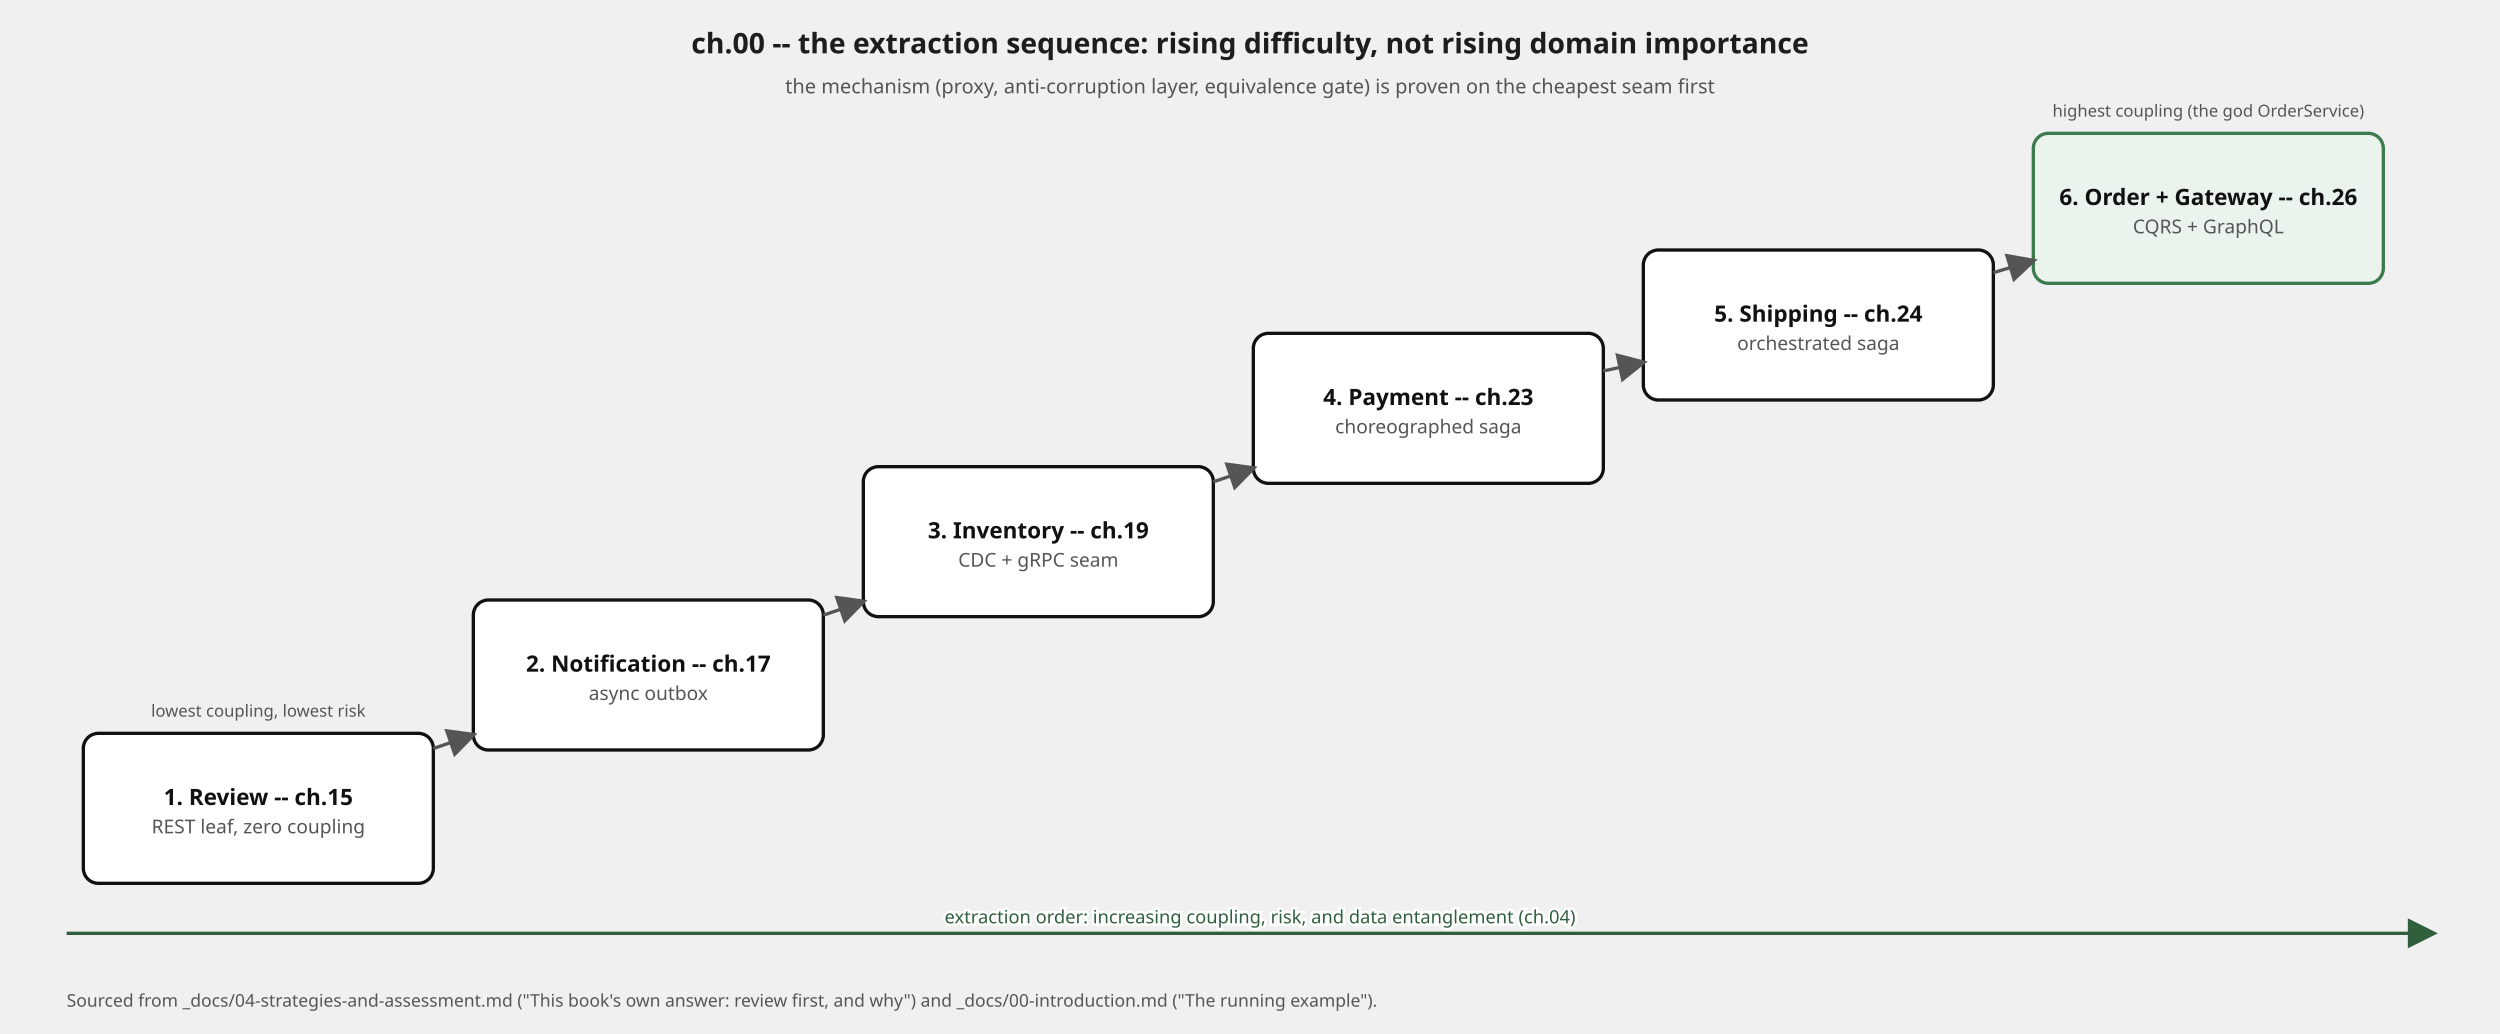
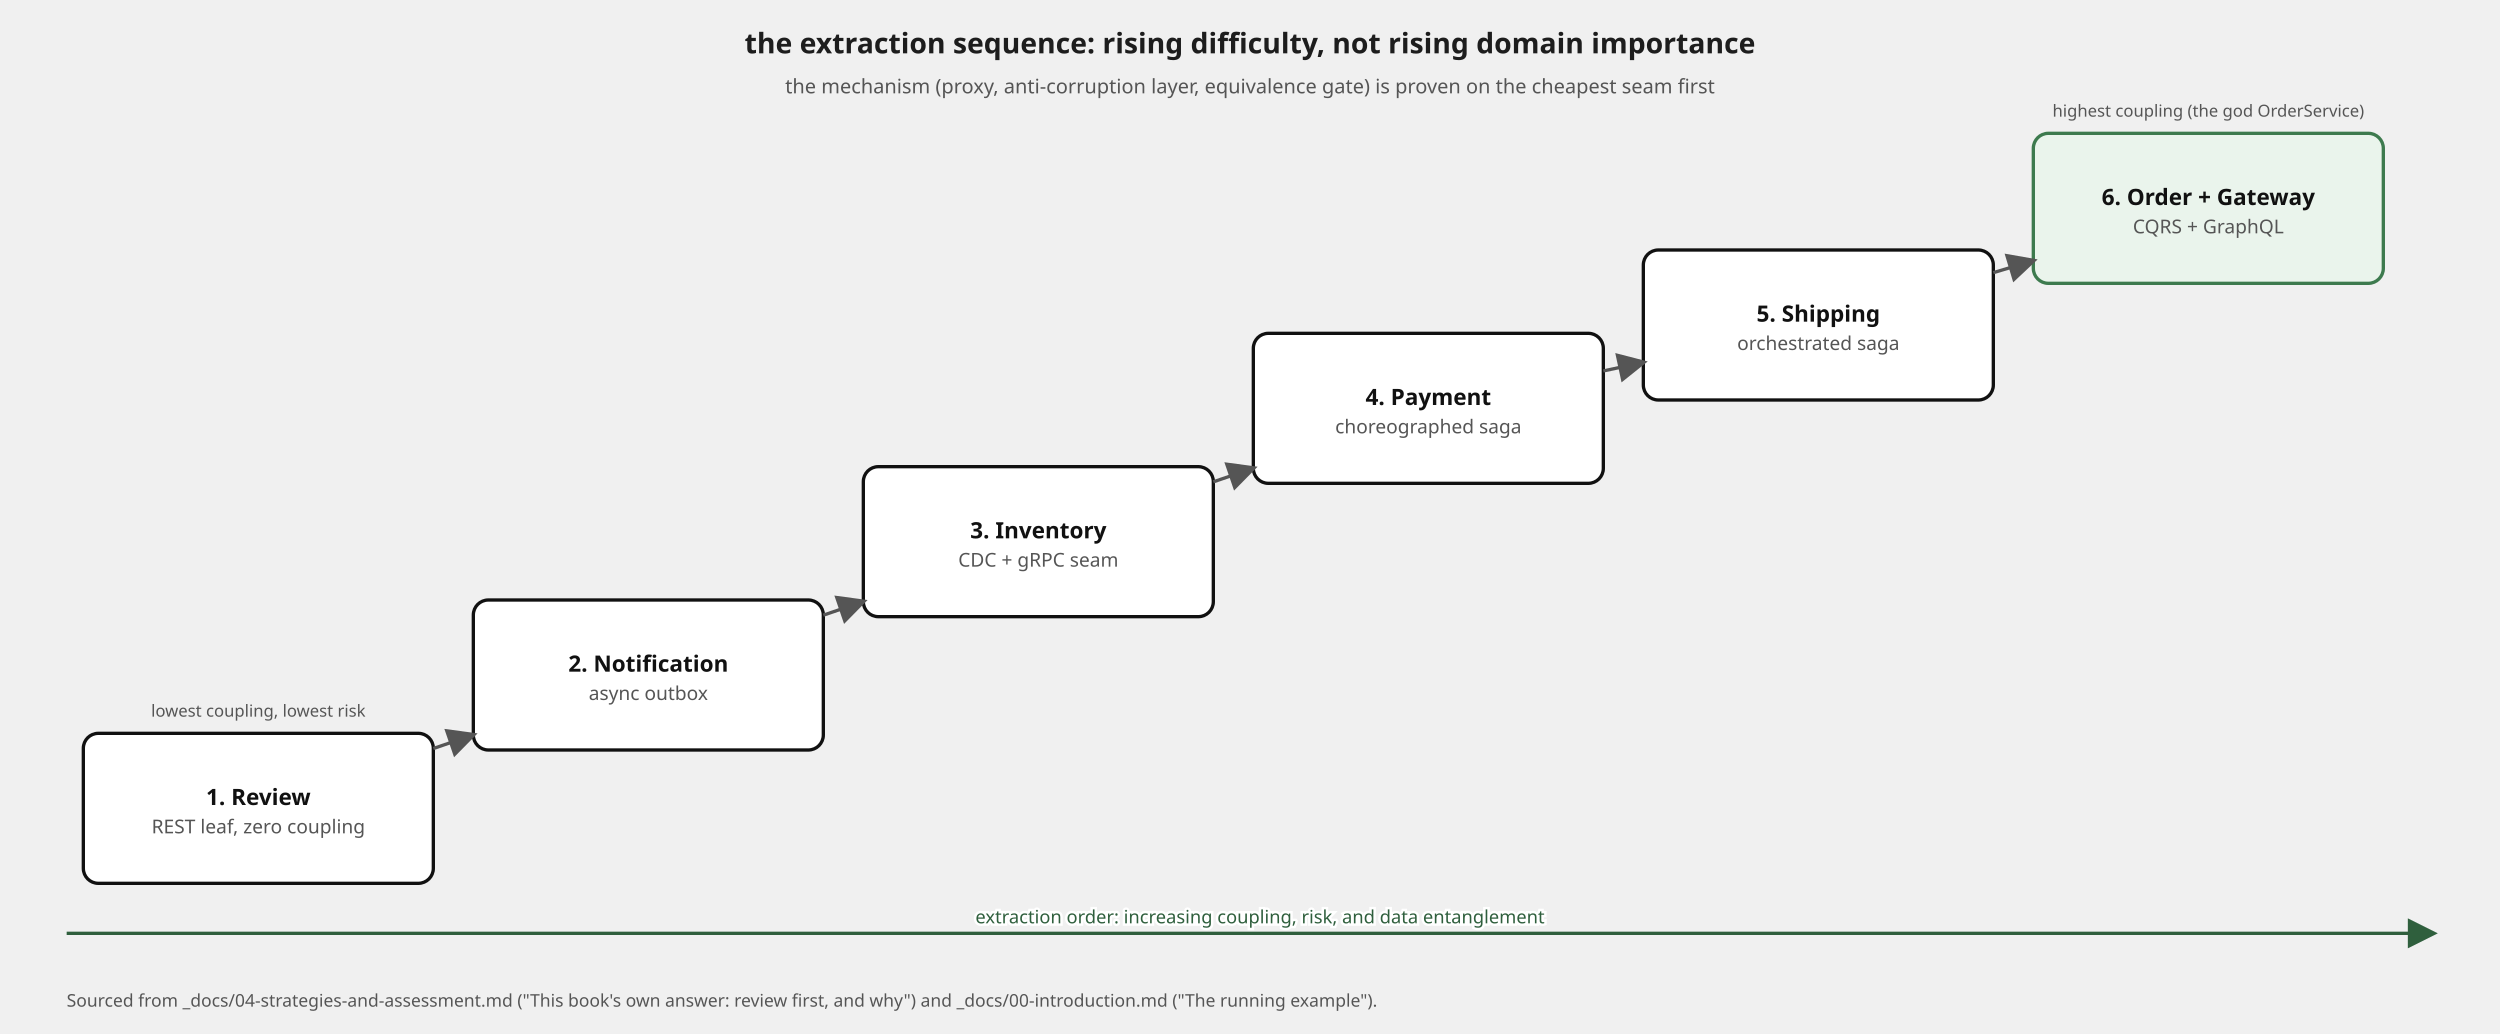
<svg xmlns="http://www.w3.org/2000/svg" viewBox="0 0 1500 620" font-family="'Red Hat Text', system-ui, sans-serif" role="img">
  <defs>
    <marker id="a" viewBox="0 0 10 10" refX="8.5" refY="5" markerWidth="9" markerHeight="9" orient="auto-start-reverse">
      <path d="M0,0 L10,5 L0,10 z" fill="#555" />
    </marker>
    <marker id="am" viewBox="0 0 10 10" refX="8.5" refY="5" markerWidth="9" markerHeight="9" orient="auto-start-reverse">
      <path d="M0,0 L10,5 L0,10 z" fill="#2f5f3d" />
    </marker>
  </defs>
  <rect x="50" y="440" width="210" height="90" rx="9" fill="#ffffff" stroke="#111111" stroke-width="2" />
-   <text x="155.0" y="483.0" font-size="13.5" font-weight="700" fill="#111111" text-anchor="middle">1. Review -- ch.15</text>
+   <text x="155.0" y="483.0" font-size="13.5" font-weight="700" fill="#111111" text-anchor="middle">1. Review</text>
  <text x="155.0" y="500.0" font-size="11.5" fill="#555555" text-anchor="middle">REST leaf, zero coupling</text>
  <rect x="284" y="360" width="210" height="90" rx="9" fill="#ffffff" stroke="#111111" stroke-width="2" />
-   <text x="389.0" y="403.0" font-size="13.5" font-weight="700" fill="#111111" text-anchor="middle">2. Notification -- ch.17</text>
+   <text x="389.0" y="403.0" font-size="13.5" font-weight="700" fill="#111111" text-anchor="middle">2. Notification</text>
  <text x="389.0" y="420.0" font-size="11.5" fill="#555555" text-anchor="middle">async outbox</text>
  <rect x="518" y="280" width="210" height="90" rx="9" fill="#ffffff" stroke="#111111" stroke-width="2" />
-   <text x="623.0" y="323.0" font-size="13.5" font-weight="700" fill="#111111" text-anchor="middle">3. Inventory -- ch.19</text>
+   <text x="623.0" y="323.0" font-size="13.5" font-weight="700" fill="#111111" text-anchor="middle">3. Inventory</text>
  <text x="623.0" y="340.0" font-size="11.5" fill="#555555" text-anchor="middle">CDC + gRPC seam</text>
  <rect x="752" y="200" width="210" height="90" rx="9" fill="#ffffff" stroke="#111111" stroke-width="2" />
-   <text x="857.0" y="243.0" font-size="13.5" font-weight="700" fill="#111111" text-anchor="middle">4. Payment -- ch.23</text>
+   <text x="857.0" y="243.0" font-size="13.5" font-weight="700" fill="#111111" text-anchor="middle">4. Payment</text>
  <text x="857.0" y="260.0" font-size="11.5" fill="#555555" text-anchor="middle">choreographed saga</text>
  <rect x="986" y="150" width="210" height="90" rx="9" fill="#ffffff" stroke="#111111" stroke-width="2" />
-   <text x="1091.0" y="193.0" font-size="13.5" font-weight="700" fill="#111111" text-anchor="middle">5. Shipping -- ch.24</text>
+   <text x="1091.0" y="193.0" font-size="13.5" font-weight="700" fill="#111111" text-anchor="middle">5. Shipping</text>
  <text x="1091.0" y="210.0" font-size="11.5" fill="#555555" text-anchor="middle">orchestrated saga</text>
  <rect x="1220" y="80" width="210" height="90" rx="9" fill="#eaf4ec" stroke="#3d7a4e" stroke-width="2" />
-   <text x="1325.0" y="123.0" font-size="13.5" font-weight="700" fill="#111111" text-anchor="middle">6. Order + Gateway -- ch.26</text>
+   <text x="1325.0" y="123.0" font-size="13.5" font-weight="700" fill="#111111" text-anchor="middle">6. Order + Gateway</text>
  <text x="1325.0" y="140.0" font-size="11.5" fill="#555555" text-anchor="middle">CQRS + GraphQL</text>
  <path d="M260.0,449.103 L284.0,440.897" fill="none" stroke="#555" stroke-width="2" marker-end="url(#a)" />
  <path d="M494.0,369.103 L518.0,360.897" fill="none" stroke="#555" stroke-width="2" marker-end="url(#a)" />
  <path d="M728.0,289.103 L752.0,280.897" fill="none" stroke="#555" stroke-width="2" marker-end="url(#a)" />
  <path d="M962.0,222.564 L986.0,217.436" fill="none" stroke="#555" stroke-width="2" marker-end="url(#a)" />
  <path d="M1196.0,163.59 L1220.0,156.41" fill="none" stroke="#555" stroke-width="2" marker-end="url(#a)" />
  <path d="M40,560 L1460,560" fill="none" stroke="#2f5f3d" stroke-width="2" marker-end="url(#am)" />
-   <text x="756.0" y="554.0" font-size="11" fill="#ffffff" stroke="#ffffff" stroke-width="3" paint-order="stroke" text-anchor="middle">extraction order: increasing coupling, risk, and data entanglement (ch.04)</text>
-   <text x="756.0" y="554.0" font-size="11" fill="#2f5f3d" text-anchor="middle">extraction order: increasing coupling, risk, and data entanglement (ch.04)</text>
-   <text x="750.0" y="32" font-size="17" fill="#1d1d1d" text-anchor="middle" font-weight="700">ch.00 -- the extraction sequence: rising difficulty, not rising domain importance</text>
+   <text x="756.0" y="554.0" font-size="11" fill="#ffffff" stroke="#ffffff" stroke-width="3" paint-order="stroke" text-anchor="middle">extraction order: increasing coupling, risk, and data entanglement</text>
+   <text x="756.0" y="554.0" font-size="11" fill="#2f5f3d" text-anchor="middle">extraction order: increasing coupling, risk, and data entanglement</text>
+   <text x="750.0" y="32" font-size="17" fill="#1d1d1d" text-anchor="middle" font-weight="700">the extraction sequence: rising difficulty, not rising domain importance</text>
  <text x="750.0" y="56" font-size="12" fill="#555555" text-anchor="middle">the mechanism (proxy, anti-corruption layer, equivalence gate) is proven on the cheapest seam first</text>
  <text x="155.0" y="430" font-size="10" fill="#555555" text-anchor="middle">lowest coupling, lowest risk</text>
  <text x="1325.0" y="70" font-size="10" fill="#555555" text-anchor="middle">highest coupling (the god OrderService)</text>
  <text x="40" y="604" font-size="10.5" fill="#555555" text-anchor="start">Sourced from _docs/04-strategies-and-assessment.md ("This book's own answer: review first, and why") and _docs/00-introduction.md ("The running example").</text>
</svg>
